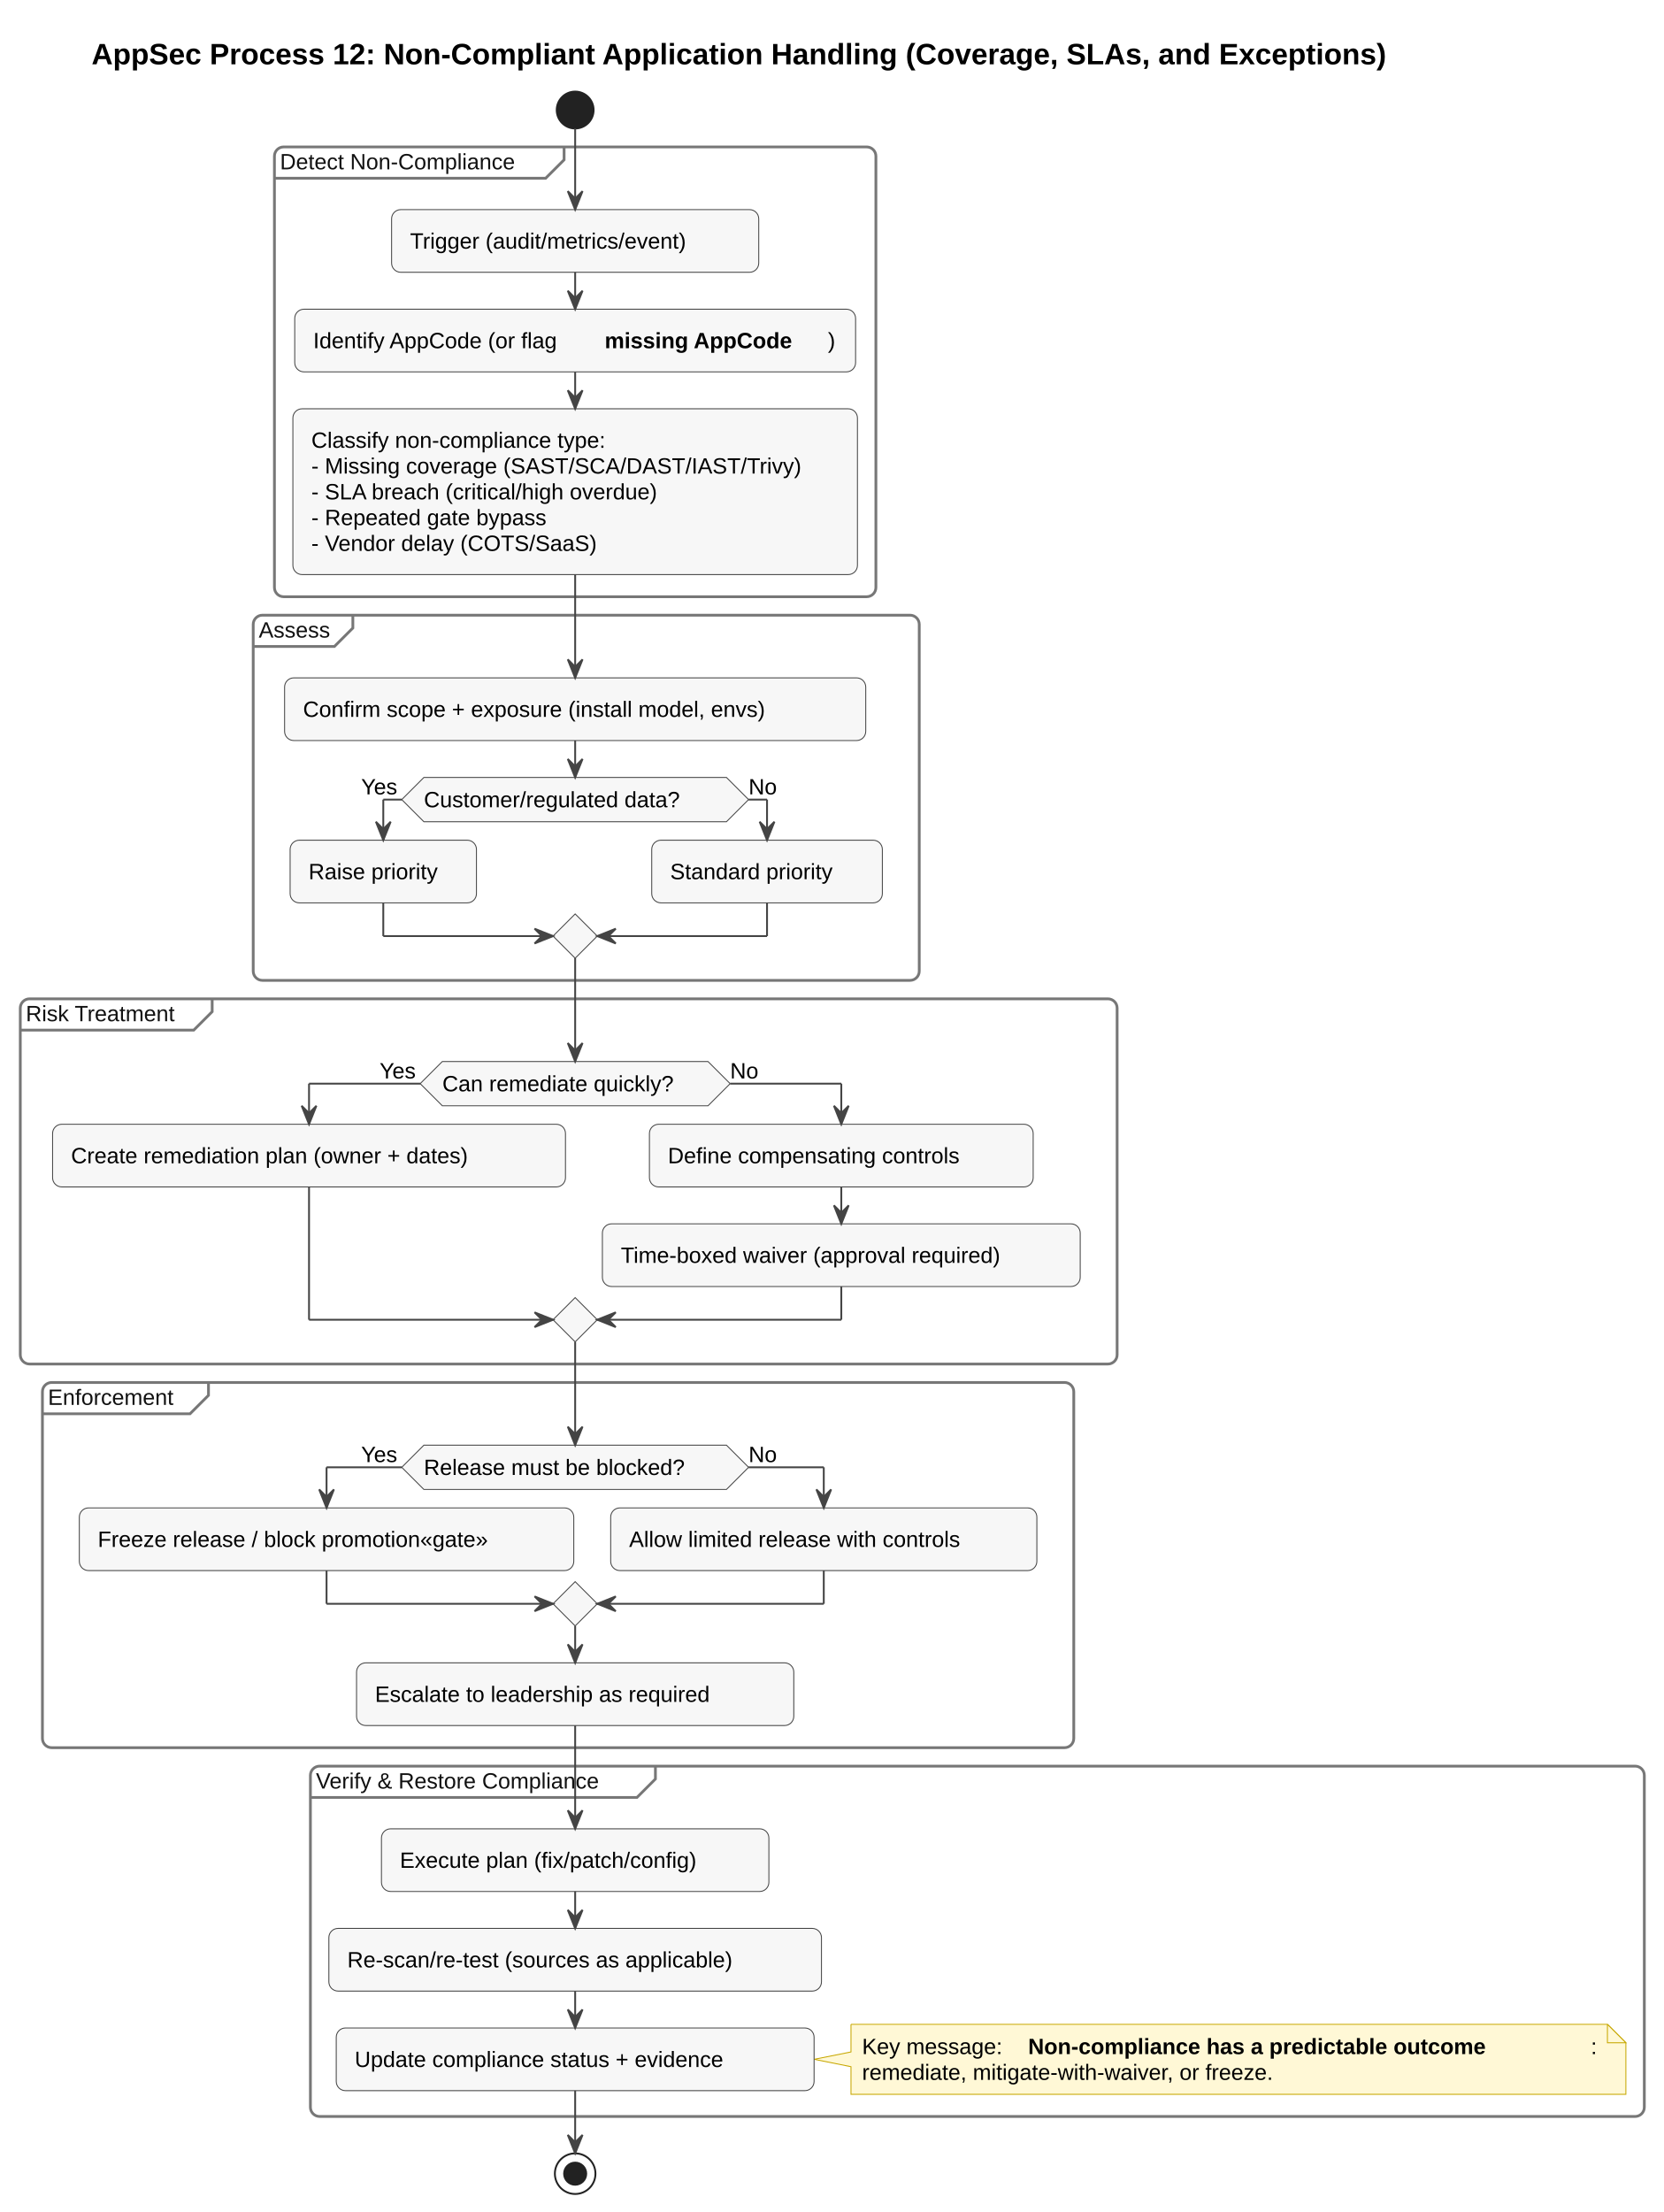
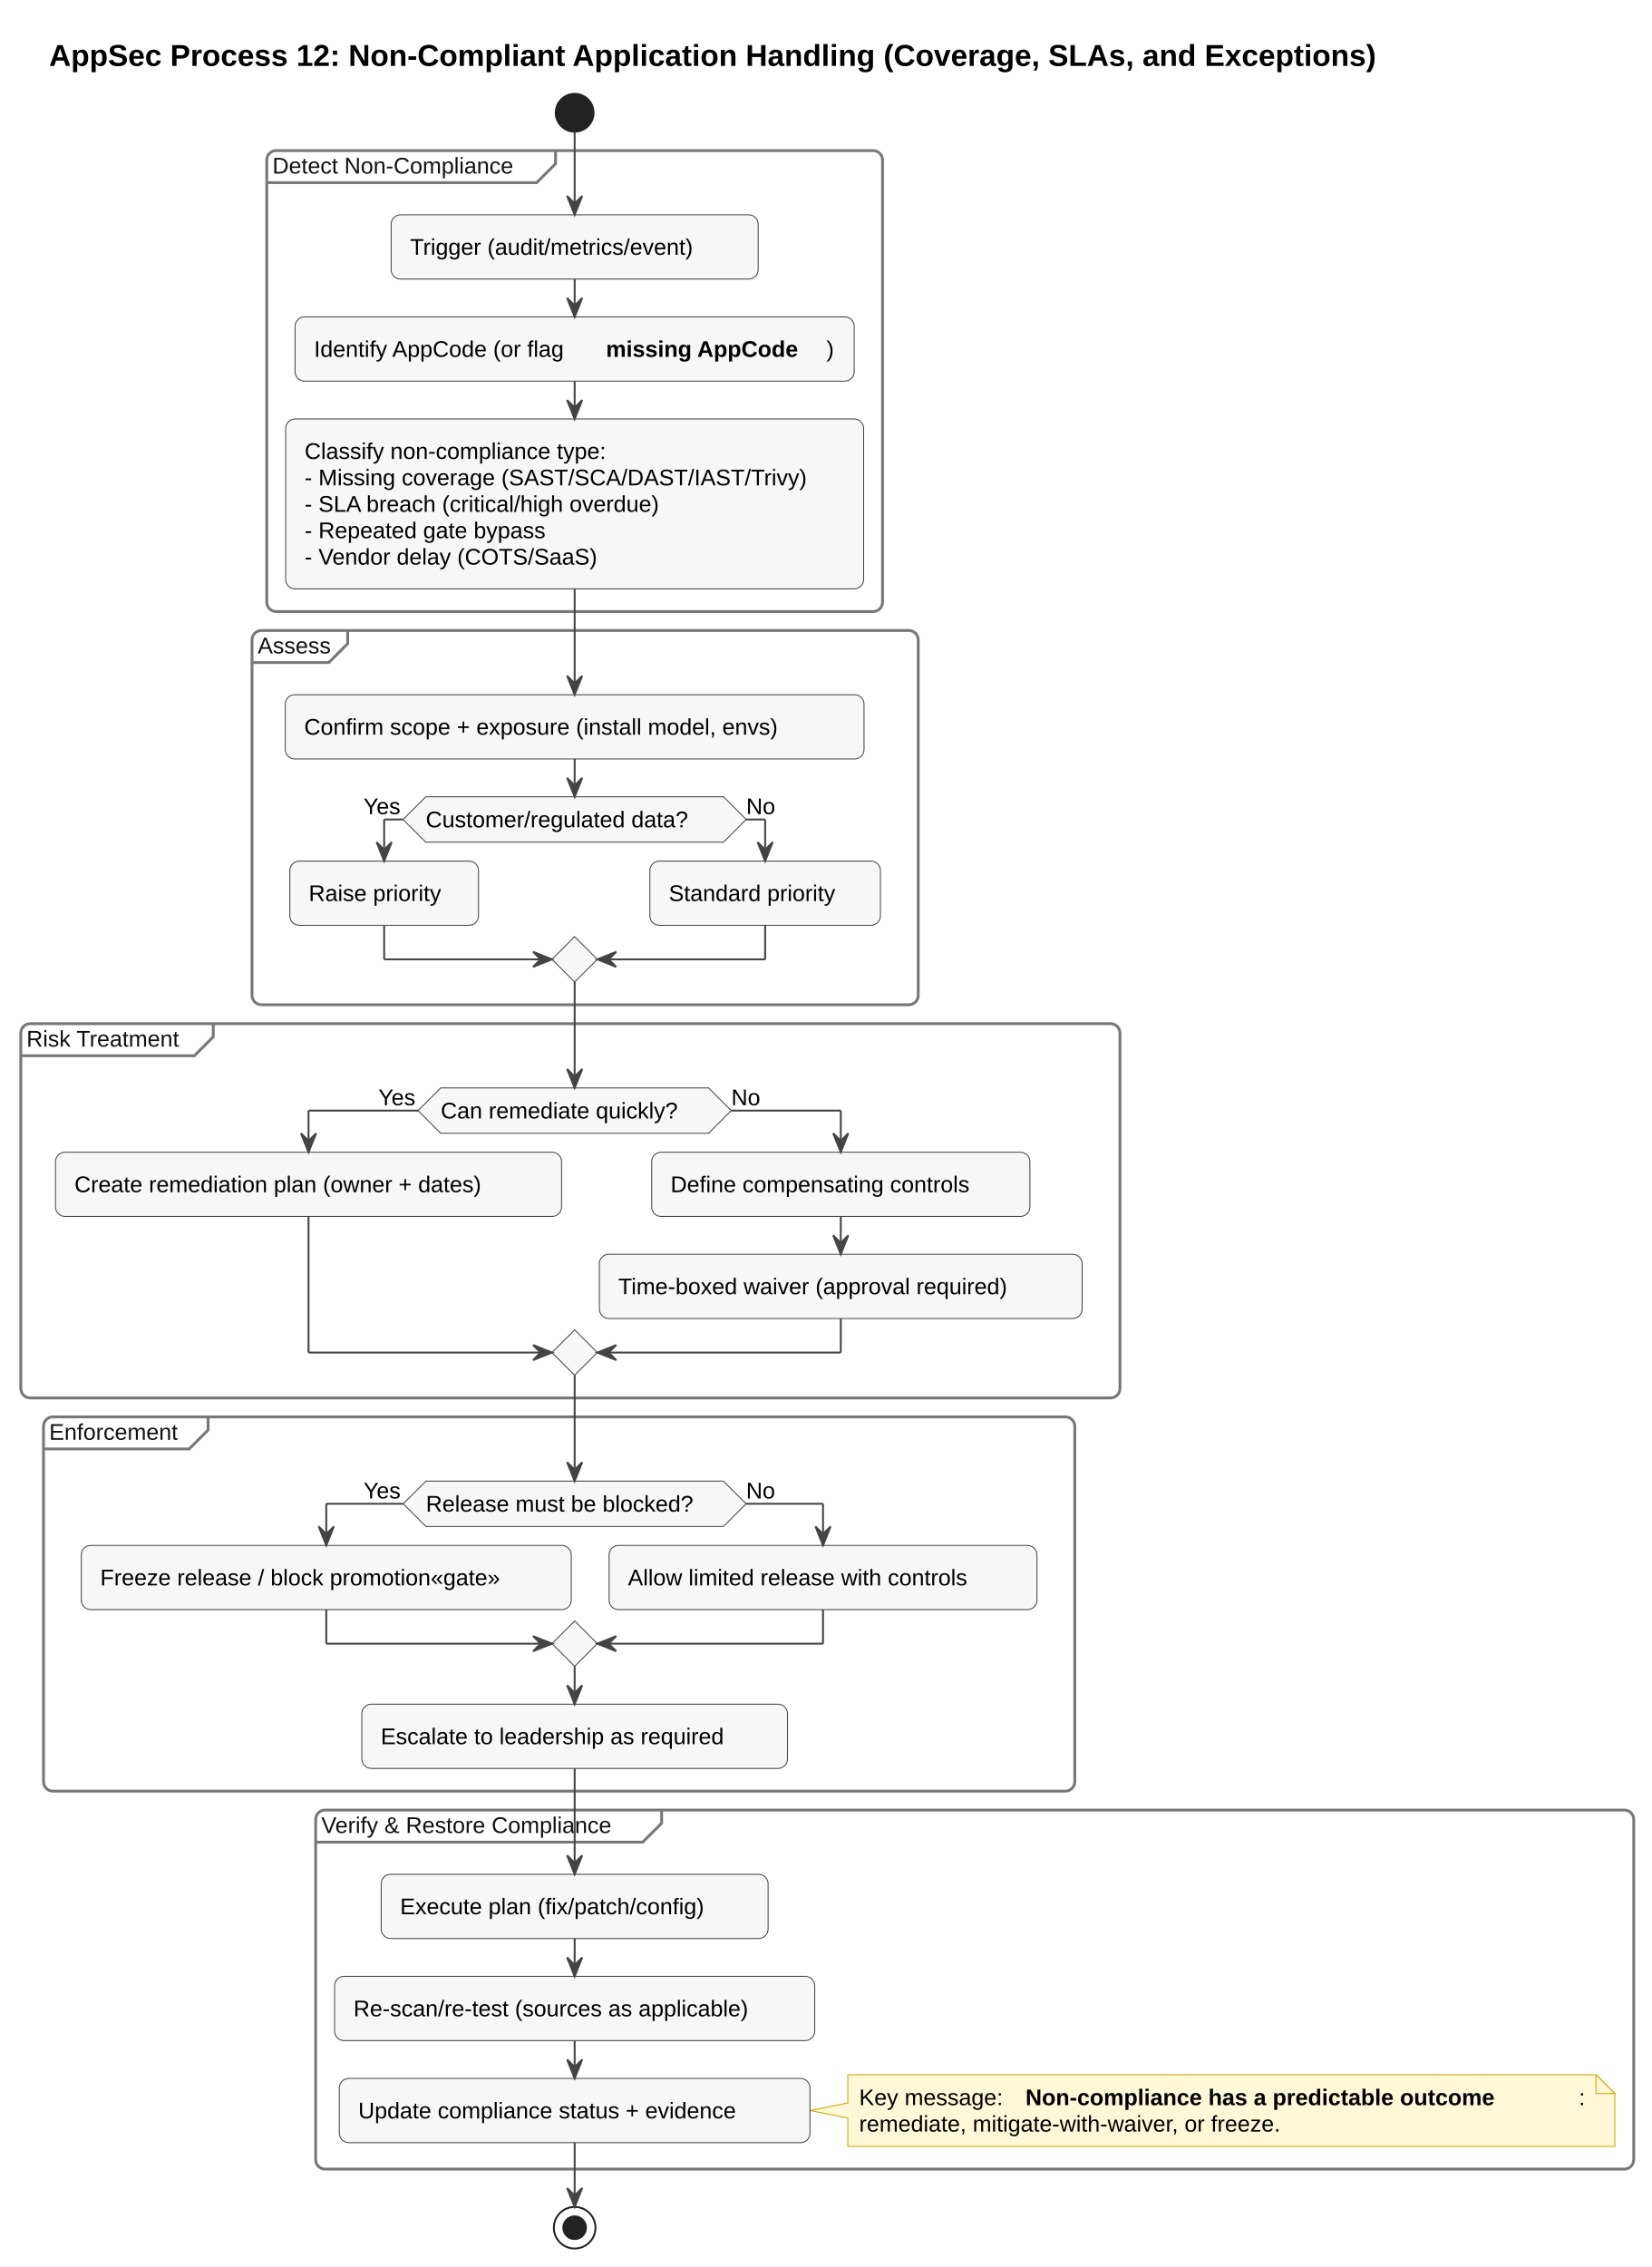
- <svg xmlns="http://www.w3.org/2000/svg" contentStyleType="text/css" height="1873.438px" preserveAspectRatio="none" style="width:1409px;height:1873px;background:#FFFFFF;" version="1.1" viewBox="0 0 1409 1873" width="1409.375px" zoomAndPan="magnify">
+ <svg xmlns="http://www.w3.org/2000/svg" contentStyleType="text/css" data-diagram-type="ACTIVITY" height="1873.438px" preserveAspectRatio="none" style="width:1365px;height:1873px;background:#FFFFFF;" version="1.1" viewBox="0 0 1365 1873" width="1365.625px" zoomAndPan="magnify">
  <defs />
  <g>
-     <text fill="#000000" font-family="Arial" font-size="25" font-weight="bold" lengthAdjust="spacing" textLength="1250" x="77.539" y="54.456">AppSec Process 12: Non-Compliant Application Handling (Coverage, SLAs, and Exceptions)</text>
-     <ellipse cx="487.109" cy="93.164" fill="#222222" rx="15.625" ry="15.625" style="stroke:#222222;stroke-width:1.562;" />
-     <rect fill="none" height="380.859" rx="7.812" ry="7.812" style="stroke:#777777;stroke-width:2.344;" width="509.375" x="232.422" y="124.414" />
-     <path d="M477.734,124.414 L477.734,135.303 L462.109,150.928 L232.422,150.928 " fill="none" style="stroke:#777777;stroke-width:2.344;" />
-     <text fill="#111111" font-family="Arial" font-size="18.75" lengthAdjust="spacing" textLength="229.688" x="237.109" y="143.381">Detect Non-Compliance</text>
-     <rect fill="#F7F7F7" height="53.076" rx="7.812" ry="7.812" style="stroke:#444444;stroke-width:0.781;" width="310.938" x="331.641" y="177.49" />
-     <text fill="#000000" font-family="Arial" font-size="18.75" lengthAdjust="spacing" textLength="279.688" x="347.266" y="210.519">Trigger (audit/metrics/event)</text>
-     <rect fill="#F7F7F7" height="53.076" rx="7.812" ry="7.812" style="stroke:#444444;stroke-width:0.781;" width="475" x="249.609" y="261.816" />
-     <text fill="#000000" font-family="Arial" font-size="18.75" lengthAdjust="spacing" textLength="240.625" x="265.234" y="294.846">Identify AppCode (or flag</text>
-     <text fill="#000000" font-family="Arial" font-size="18.75" font-weight="bold" lengthAdjust="spacing" textLength="189.062" x="512.109" y="294.846">missing AppCode</text>
-     <text fill="#000000" font-family="Arial" font-size="18.75" lengthAdjust="spacing" textLength="7.812" x="701.172" y="294.846">)</text>
-     <rect fill="#F7F7F7" height="140.381" rx="7.812" ry="7.812" style="stroke:#444444;stroke-width:0.781;" width="478.125" x="248.047" y="346.143" />
-     <text fill="#000000" font-family="Arial" font-size="18.75" lengthAdjust="spacing" textLength="287.5" x="263.672" y="379.172">Classify non-compliance type:</text>
-     <text fill="#000000" font-family="Arial" font-size="18.75" lengthAdjust="spacing" textLength="446.875" x="263.672" y="400.998">- Missing coverage (SAST/SCA/DAST/IAST/Trivy)</text>
-     <text fill="#000000" font-family="Arial" font-size="18.75" lengthAdjust="spacing" textLength="342.188" x="263.672" y="422.824">- SLA breach (critical/high overdue)</text>
-     <text fill="#000000" font-family="Arial" font-size="18.75" lengthAdjust="spacing" textLength="234.375" x="263.672" y="444.65">- Repeated gate bypass</text>
-     <text fill="#000000" font-family="Arial" font-size="18.75" lengthAdjust="spacing" textLength="268.75" x="263.672" y="466.476">- Vendor delay (COTS/SaaS)</text>
-     <rect fill="none" height="309.228" rx="7.812" ry="7.812" style="stroke:#777777;stroke-width:2.344;" width="564.062" x="214.453" y="520.898" />
-     <path d="M298.828,520.898 L298.828,531.787 L283.203,547.412 L214.453,547.412 " fill="none" style="stroke:#777777;stroke-width:2.344;" />
-     <text fill="#111111" font-family="Arial" font-size="18.75" lengthAdjust="spacing" textLength="68.75" x="219.141" y="539.865">Assess</text>
-     <rect fill="#F7F7F7" height="53.076" rx="7.812" ry="7.812" style="stroke:#444444;stroke-width:0.781;" width="492.188" x="241.016" y="573.975" />
-     <text fill="#000000" font-family="Arial" font-size="18.75" lengthAdjust="spacing" textLength="460.938" x="256.641" y="607.004">Confirm scope + exposure (install model, envs)</text>
-     <polygon fill="#F7F7F7" points="358.984,658.301,615.234,658.301,633.984,677.051,615.234,695.801,358.984,695.801,340.234,677.051,358.984,658.301" style="stroke:#444444;stroke-width:0.781;" />
-     <text fill="#000000" font-family="Arial" font-size="18.75" lengthAdjust="spacing" textLength="256.25" x="358.984" y="683.542">Customer/regulated data?</text>
-     <text fill="#000000" font-family="Arial" font-size="18.75" lengthAdjust="spacing" textLength="34.375" x="305.859" y="672.629">Yes</text>
-     <text fill="#000000" font-family="Arial" font-size="18.75" lengthAdjust="spacing" textLength="26.562" x="633.984" y="672.629">No</text>
-     <rect fill="#F7F7F7" height="53.076" rx="7.812" ry="7.812" style="stroke:#444444;stroke-width:0.781;" width="157.812" x="245.703" y="711.426" />
-     <text fill="#000000" font-family="Arial" font-size="18.75" lengthAdjust="spacing" textLength="126.562" x="261.328" y="744.455">Raise priority</text>
-     <rect fill="#F7F7F7" height="53.076" rx="7.812" ry="7.812" style="stroke:#444444;stroke-width:0.781;" width="195.312" x="551.953" y="711.426" />
-     <text fill="#000000" font-family="Arial" font-size="18.75" lengthAdjust="spacing" textLength="164.062" x="567.578" y="744.455">Standard priority</text>
-     <polygon fill="#F7F7F7" points="487.109,773.877,505.859,792.627,487.109,811.377,468.359,792.627,487.109,773.877" style="stroke:#444444;stroke-width:0.781;" />
-     <rect fill="none" height="309.228" rx="7.812" ry="7.812" style="stroke:#777777;stroke-width:2.344;" width="928.906" x="17.188" y="845.752" />
-     <path d="M179.688,845.752 L179.688,856.641 L164.062,872.266 L17.188,872.266 " fill="none" style="stroke:#777777;stroke-width:2.344;" />
-     <text fill="#111111" font-family="Arial" font-size="18.75" lengthAdjust="spacing" textLength="146.875" x="21.875" y="864.719">Risk Treatment</text>
-     <polygon fill="#F7F7F7" points="374.609,898.828,599.609,898.828,618.359,917.578,599.609,936.328,374.609,936.328,355.859,917.578,374.609,898.828" style="stroke:#444444;stroke-width:0.781;" />
-     <text fill="#000000" font-family="Arial" font-size="18.75" lengthAdjust="spacing" textLength="225" x="374.609" y="924.069">Can remediate quickly?</text>
-     <text fill="#000000" font-family="Arial" font-size="18.75" lengthAdjust="spacing" textLength="34.375" x="321.484" y="913.156">Yes</text>
-     <text fill="#000000" font-family="Arial" font-size="18.75" lengthAdjust="spacing" textLength="26.562" x="618.359" y="913.156">No</text>
-     <rect fill="#F7F7F7" height="53.076" rx="7.812" ry="7.812" style="stroke:#444444;stroke-width:0.781;" width="434.375" x="44.531" y="951.953" />
-     <text fill="#000000" font-family="Arial" font-size="18.75" lengthAdjust="spacing" textLength="403.125" x="60.156" y="984.982">Create remediation plan (owner + dates)</text>
-     <rect fill="#F7F7F7" height="53.076" rx="7.812" ry="7.812" style="stroke:#444444;stroke-width:0.781;" width="325" x="550" y="951.953" />
-     <text fill="#000000" font-family="Arial" font-size="18.75" lengthAdjust="spacing" textLength="293.75" x="565.625" y="984.982">Define compensating controls</text>
-     <rect fill="#F7F7F7" height="53.076" rx="7.812" ry="7.812" style="stroke:#444444;stroke-width:0.781;" width="404.688" x="510.156" y="1036.279" />
-     <text fill="#000000" font-family="Arial" font-size="18.75" lengthAdjust="spacing" textLength="373.438" x="525.781" y="1069.309">Time-boxed waiver (approval required)</text>
-     <polygon fill="#F7F7F7" points="487.109,1098.73,505.859,1117.48,487.109,1136.23,468.359,1117.48,487.109,1098.73" style="stroke:#444444;stroke-width:0.781;" />
-     <rect fill="none" height="309.228" rx="7.812" ry="7.812" style="stroke:#777777;stroke-width:2.344;" width="873.438" x="35.938" y="1170.605" />
-     <path d="M176.562,1170.605 L176.562,1181.494 L160.938,1197.119 L35.938,1197.119 " fill="none" style="stroke:#777777;stroke-width:2.344;" />
-     <text fill="#111111" font-family="Arial" font-size="18.75" lengthAdjust="spacing" textLength="125" x="40.625" y="1189.572">Enforcement</text>
-     <polygon fill="#F7F7F7" points="358.984,1223.682,615.234,1223.682,633.984,1242.432,615.234,1261.182,358.984,1261.182,340.234,1242.432,358.984,1223.682" style="stroke:#444444;stroke-width:0.781;" />
-     <text fill="#000000" font-family="Arial" font-size="18.75" lengthAdjust="spacing" textLength="256.25" x="358.984" y="1248.923">Release must be blocked?</text>
-     <text fill="#000000" font-family="Arial" font-size="18.75" lengthAdjust="spacing" textLength="34.375" x="305.859" y="1238.01">Yes</text>
-     <text fill="#000000" font-family="Arial" font-size="18.75" lengthAdjust="spacing" textLength="26.562" x="633.984" y="1238.01">No</text>
-     <rect fill="#F7F7F7" height="53.076" rx="7.812" ry="7.812" style="stroke:#444444;stroke-width:0.781;" width="418.75" x="67.188" y="1276.807" />
-     <text fill="#000000" font-family="Arial" font-size="18.75" lengthAdjust="spacing" textLength="387.5" x="82.812" y="1309.836">Freeze release / block promotion«gate»</text>
-     <rect fill="#F7F7F7" height="53.076" rx="7.812" ry="7.812" style="stroke:#444444;stroke-width:0.781;" width="360.938" x="517.188" y="1276.807" />
-     <text fill="#000000" font-family="Arial" font-size="18.75" lengthAdjust="spacing" textLength="329.688" x="532.812" y="1309.836">Allow limited release with controls</text>
-     <polygon fill="#F7F7F7" points="487.109,1339.258,505.859,1358.008,487.109,1376.758,468.359,1358.008,487.109,1339.258" style="stroke:#444444;stroke-width:0.781;" />
-     <rect fill="#F7F7F7" height="53.076" rx="7.812" ry="7.812" style="stroke:#444444;stroke-width:0.781;" width="370.312" x="301.953" y="1408.008" />
-     <text fill="#000000" font-family="Arial" font-size="18.75" lengthAdjust="spacing" textLength="339.062" x="317.578" y="1441.037">Escalate to leadership as required</text>
-     <rect fill="none" height="296.655" rx="7.812" ry="7.812" style="stroke:#777777;stroke-width:2.344;" width="1129.688" x="262.891" y="1495.459" />
-     <path d="M555.078,1495.459 L555.078,1506.348 L539.453,1521.973 L262.891,1521.973 " fill="none" style="stroke:#777777;stroke-width:2.344;" />
-     <text fill="#111111" font-family="Arial" font-size="18.75" lengthAdjust="spacing" textLength="276.562" x="267.578" y="1514.426">Verify &amp; Restore Compliance</text>
-     <rect fill="#F7F7F7" height="53.076" rx="7.812" ry="7.812" style="stroke:#444444;stroke-width:0.781;" width="328.125" x="323.047" y="1548.535" />
-     <text fill="#000000" font-family="Arial" font-size="18.75" lengthAdjust="spacing" textLength="296.875" x="338.672" y="1581.564">Execute plan (fix/patch/config)</text>
-     <rect fill="#F7F7F7" height="53.076" rx="7.812" ry="7.812" style="stroke:#444444;stroke-width:0.781;" width="417.188" x="278.516" y="1632.861" />
-     <text fill="#000000" font-family="Arial" font-size="18.75" lengthAdjust="spacing" textLength="385.938" x="294.141" y="1665.89">Re-scan/re-test (sources as applicable)</text>
-     <path d="M720.703,1714.087 L720.703,1737.476 L689.453,1743.726 L720.703,1749.976 L720.703,1773.364 A0,0 0 0 0 720.703,1773.364 L1376.953,1773.364 A0,0 0 0 0 1376.953,1773.364 L1376.953,1729.712 L1361.328,1714.087 L720.703,1714.087 A0,0 0 0 0 720.703,1714.087 " fill="#FFF8D6" style="stroke:#C7A700;stroke-width:0.781;" />
-     <path d="M1361.328,1714.087 L1361.328,1729.712 L1376.953,1729.712 L1361.328,1714.087 " fill="#FFF8D6" style="stroke:#C7A700;stroke-width:0.781;" />
-     <text fill="#000000" font-family="Arial" font-size="18.75" lengthAdjust="spacing" textLength="134.375" x="730.078" y="1739.304">Key message:</text>
-     <text fill="#000000" font-family="Arial" font-size="18.75" font-weight="bold" lengthAdjust="spacing" textLength="476.562" x="870.703" y="1739.304">Non-compliance has a predictable outcome</text>
-     <text fill="#000000" font-family="Arial" font-size="18.75" lengthAdjust="spacing" textLength="6.25" x="1347.266" y="1739.304">:</text>
-     <text fill="#000000" font-family="Arial" font-size="18.75" lengthAdjust="spacing" textLength="409.375" x="730.078" y="1761.13">remediate, mitigate-with-waiver, or freeze.</text>
-     <rect fill="#F7F7F7" height="53.076" rx="7.812" ry="7.812" style="stroke:#444444;stroke-width:0.781;" width="404.688" x="284.766" y="1717.188" />
-     <text fill="#000000" font-family="Arial" font-size="18.75" lengthAdjust="spacing" textLength="373.438" x="300.391" y="1750.217">Update compliance status + evidence</text>
-     <ellipse cx="487.109" cy="1840.552" fill="none" rx="17.188" ry="17.188" style="stroke:#222222;stroke-width:1.562;" />
-     <ellipse cx="487.109" cy="1840.552" fill="#222222" rx="9.375" ry="9.375" style="stroke:#222222;stroke-width:1.562;" />
-     <line style="stroke:#444444;stroke-width:1.562;" x1="487.109" x2="487.109" y1="230.566" y2="261.816" />
-     <polygon fill="#444444" points="480.859,246.191,487.109,261.816,493.359,246.191,487.109,252.441" style="stroke:#444444;stroke-width:1.562;" />
-     <line style="stroke:#444444;stroke-width:1.562;" x1="487.109" x2="487.109" y1="314.893" y2="346.143" />
-     <polygon fill="#444444" points="480.859,330.518,487.109,346.143,493.359,330.518,487.109,336.768" style="stroke:#444444;stroke-width:1.562;" />
-     <line style="stroke:#444444;stroke-width:1.562;" x1="487.109" x2="487.109" y1="108.789" y2="177.49" />
-     <polygon fill="#444444" points="480.859,161.865,487.109,177.49,493.359,161.865,487.109,168.115" style="stroke:#444444;stroke-width:1.562;" />
-     <line style="stroke:#444444;stroke-width:1.562;" x1="340.234" x2="324.609" y1="677.051" y2="677.051" />
-     <line style="stroke:#444444;stroke-width:1.562;" x1="324.609" x2="324.609" y1="677.051" y2="711.426" />
-     <polygon fill="#444444" points="318.359,695.801,324.609,711.426,330.859,695.801,324.609,702.051" style="stroke:#444444;stroke-width:1.562;" />
-     <line style="stroke:#444444;stroke-width:1.562;" x1="633.984" x2="649.609" y1="677.051" y2="677.051" />
-     <line style="stroke:#444444;stroke-width:1.562;" x1="649.609" x2="649.609" y1="677.051" y2="711.426" />
-     <polygon fill="#444444" points="643.359,695.801,649.609,711.426,655.859,695.801,649.609,702.051" style="stroke:#444444;stroke-width:1.562;" />
-     <line style="stroke:#444444;stroke-width:1.562;" x1="324.609" x2="324.609" y1="764.502" y2="792.627" />
-     <line style="stroke:#444444;stroke-width:1.562;" x1="324.609" x2="468.359" y1="792.627" y2="792.627" />
-     <polygon fill="#444444" points="452.734,786.377,468.359,792.627,452.734,798.877,458.984,792.627" style="stroke:#444444;stroke-width:1.562;" />
-     <line style="stroke:#444444;stroke-width:1.562;" x1="649.609" x2="649.609" y1="764.502" y2="792.627" />
-     <line style="stroke:#444444;stroke-width:1.562;" x1="649.609" x2="505.859" y1="792.627" y2="792.627" />
-     <polygon fill="#444444" points="521.484,786.377,505.859,792.627,521.484,798.877,515.234,792.627" style="stroke:#444444;stroke-width:1.562;" />
-     <line style="stroke:#444444;stroke-width:1.562;" x1="487.109" x2="487.109" y1="627.051" y2="658.301" />
-     <polygon fill="#444444" points="480.859,642.676,487.109,658.301,493.359,642.676,487.109,648.926" style="stroke:#444444;stroke-width:1.562;" />
-     <line style="stroke:#444444;stroke-width:1.562;" x1="487.109" x2="487.109" y1="486.523" y2="573.975" />
-     <polygon fill="#444444" points="480.859,558.35,487.109,573.975,493.359,558.35,487.109,564.6" style="stroke:#444444;stroke-width:1.562;" />
-     <line style="stroke:#444444;stroke-width:1.562;" x1="712.5" x2="712.5" y1="1005.029" y2="1036.279" />
-     <polygon fill="#444444" points="706.25,1020.654,712.5,1036.279,718.75,1020.654,712.5,1026.904" style="stroke:#444444;stroke-width:1.562;" />
-     <line style="stroke:#444444;stroke-width:1.562;" x1="355.859" x2="261.719" y1="917.578" y2="917.578" />
-     <line style="stroke:#444444;stroke-width:1.562;" x1="261.719" x2="261.719" y1="917.578" y2="951.953" />
-     <polygon fill="#444444" points="255.469,936.328,261.719,951.953,267.969,936.328,261.719,942.578" style="stroke:#444444;stroke-width:1.562;" />
-     <line style="stroke:#444444;stroke-width:1.562;" x1="618.359" x2="712.5" y1="917.578" y2="917.578" />
-     <line style="stroke:#444444;stroke-width:1.562;" x1="712.5" x2="712.5" y1="917.578" y2="951.953" />
-     <polygon fill="#444444" points="706.25,936.328,712.5,951.953,718.75,936.328,712.5,942.578" style="stroke:#444444;stroke-width:1.562;" />
-     <line style="stroke:#444444;stroke-width:1.562;" x1="261.719" x2="261.719" y1="1005.029" y2="1117.48" />
-     <line style="stroke:#444444;stroke-width:1.562;" x1="261.719" x2="468.359" y1="1117.48" y2="1117.48" />
-     <polygon fill="#444444" points="452.734,1111.23,468.359,1117.48,452.734,1123.73,458.984,1117.48" style="stroke:#444444;stroke-width:1.562;" />
-     <line style="stroke:#444444;stroke-width:1.562;" x1="712.5" x2="712.5" y1="1089.355" y2="1117.48" />
-     <line style="stroke:#444444;stroke-width:1.562;" x1="712.5" x2="505.859" y1="1117.48" y2="1117.48" />
-     <polygon fill="#444444" points="521.484,1111.23,505.859,1117.48,521.484,1123.73,515.234,1117.48" style="stroke:#444444;stroke-width:1.562;" />
-     <line style="stroke:#444444;stroke-width:1.562;" x1="487.109" x2="487.109" y1="811.377" y2="898.828" />
-     <polygon fill="#444444" points="480.859,883.203,487.109,898.828,493.359,883.203,487.109,889.453" style="stroke:#444444;stroke-width:1.562;" />
-     <line style="stroke:#444444;stroke-width:1.562;" x1="340.234" x2="276.562" y1="1242.432" y2="1242.432" />
-     <line style="stroke:#444444;stroke-width:1.562;" x1="276.562" x2="276.562" y1="1242.432" y2="1276.807" />
-     <polygon fill="#444444" points="270.312,1261.182,276.562,1276.807,282.812,1261.182,276.562,1267.432" style="stroke:#444444;stroke-width:1.562;" />
-     <line style="stroke:#444444;stroke-width:1.562;" x1="633.984" x2="697.656" y1="1242.432" y2="1242.432" />
-     <line style="stroke:#444444;stroke-width:1.562;" x1="697.656" x2="697.656" y1="1242.432" y2="1276.807" />
-     <polygon fill="#444444" points="691.406,1261.182,697.656,1276.807,703.906,1261.182,697.656,1267.432" style="stroke:#444444;stroke-width:1.562;" />
-     <line style="stroke:#444444;stroke-width:1.562;" x1="276.562" x2="276.562" y1="1329.883" y2="1358.008" />
-     <line style="stroke:#444444;stroke-width:1.562;" x1="276.562" x2="468.359" y1="1358.008" y2="1358.008" />
-     <polygon fill="#444444" points="452.734,1351.758,468.359,1358.008,452.734,1364.258,458.984,1358.008" style="stroke:#444444;stroke-width:1.562;" />
-     <line style="stroke:#444444;stroke-width:1.562;" x1="697.656" x2="697.656" y1="1329.883" y2="1358.008" />
-     <line style="stroke:#444444;stroke-width:1.562;" x1="697.656" x2="505.859" y1="1358.008" y2="1358.008" />
-     <polygon fill="#444444" points="521.484,1351.758,505.859,1358.008,521.484,1364.258,515.234,1358.008" style="stroke:#444444;stroke-width:1.562;" />
-     <line style="stroke:#444444;stroke-width:1.562;" x1="487.109" x2="487.109" y1="1376.758" y2="1408.008" />
-     <polygon fill="#444444" points="480.859,1392.383,487.109,1408.008,493.359,1392.383,487.109,1398.633" style="stroke:#444444;stroke-width:1.562;" />
-     <line style="stroke:#444444;stroke-width:1.562;" x1="487.109" x2="487.109" y1="1136.23" y2="1223.682" />
-     <polygon fill="#444444" points="480.859,1208.057,487.109,1223.682,493.359,1208.057,487.109,1214.307" style="stroke:#444444;stroke-width:1.562;" />
-     <line style="stroke:#444444;stroke-width:1.562;" x1="487.109" x2="487.109" y1="1601.611" y2="1632.861" />
-     <polygon fill="#444444" points="480.859,1617.236,487.109,1632.861,493.359,1617.236,487.109,1623.486" style="stroke:#444444;stroke-width:1.562;" />
-     <line style="stroke:#444444;stroke-width:1.562;" x1="487.109" x2="487.109" y1="1685.938" y2="1717.188" />
-     <polygon fill="#444444" points="480.859,1701.562,487.109,1717.188,493.359,1701.562,487.109,1707.812" style="stroke:#444444;stroke-width:1.562;" />
-     <line style="stroke:#444444;stroke-width:1.562;" x1="487.109" x2="487.109" y1="1461.084" y2="1548.535" />
-     <polygon fill="#444444" points="480.859,1532.91,487.109,1548.535,493.359,1532.91,487.109,1539.16" style="stroke:#444444;stroke-width:1.562;" />
-     <line style="stroke:#444444;stroke-width:1.562;" x1="487.109" x2="487.109" y1="1770.264" y2="1823.364" />
-     <polygon fill="#444444" points="480.859,1807.739,487.109,1823.364,493.359,1807.739,487.109,1813.989" style="stroke:#444444;stroke-width:1.562;" />
+     <g class="title" data-source-line="2">
+       <text fill="#000000" font-family="Arial" font-size="25" font-weight="bold" lengthAdjust="spacing" textLength="1281.323" x="40.57" y="54.456">AppSec Process 12: Non-Compliant Application Handling (Coverage, SLAs, and Exceptions)</text>
+     </g>
+     <ellipse cx="474.833" cy="93.164" fill="#222222" rx="15.625" ry="15.625" style="stroke:#222222;stroke-width:1.562;" />
+     <rect fill="none" height="380.859" rx="7.812" ry="7.812" style="stroke:#777777;stroke-width:2.344;" width="508.81" x="220.428" y="124.414" />
+     <path d="M459.048,124.414 L459.048,135.303 L443.423,150.928 L220.428,150.928" fill="none" style="stroke:#777777;stroke-width:2.344;" />
+     <text fill="#111111" font-family="Arial" font-size="18.75" lengthAdjust="spacing" textLength="222.995" x="225.115" y="143.381">Detect Non-Compliance</text>
+     <rect fill="#F7F7F7" height="53.076" rx="7.812" ry="7.812" style="stroke:#444444;stroke-width:0.781;" width="303.281" x="323.193" y="177.49" />
+     <text fill="#000000" font-family="Arial" font-size="18.75" lengthAdjust="spacing" textLength="272.031" x="338.818" y="210.519">Trigger (audit/metrics/event)</text>
+     <rect fill="#F7F7F7" height="53.076" rx="7.812" ry="7.812" style="stroke:#444444;stroke-width:0.781;" width="461.987" x="243.839" y="261.816" />
+     <text fill="#000000" font-family="Arial" font-size="18.75" lengthAdjust="spacing" textLength="235.318" x="259.464" y="294.846">Identify AppCode (or flag</text>
+     <text fill="#000000" font-family="Arial" font-size="18.75" font-weight="bold" lengthAdjust="spacing" textLength="182.144" x="500.742" y="294.846">missing AppCode</text>
+     <text fill="#000000" font-family="Arial" font-size="18.75" lengthAdjust="spacing" textLength="7.315" x="682.886" y="294.846">)</text>
+     <rect fill="#F7F7F7" height="140.381" rx="7.812" ry="7.812" style="stroke:#444444;stroke-width:0.781;" width="477.56" x="236.053" y="346.143" />
+     <text fill="#000000" font-family="Arial" font-size="18.75" lengthAdjust="spacing" textLength="281.946" x="251.678" y="379.172">Classify non-compliance type:</text>
+     <text fill="#000000" font-family="Arial" font-size="18.75" lengthAdjust="spacing" textLength="446.31" x="251.678" y="400.998">- Missing coverage (SAST/SCA/DAST/IAST/Trivy)</text>
+     <text fill="#000000" font-family="Arial" font-size="18.75" lengthAdjust="spacing" textLength="332.364" x="251.678" y="422.824">- SLA breach (critical/high overdue)</text>
+     <text fill="#000000" font-family="Arial" font-size="18.75" lengthAdjust="spacing" textLength="223.132" x="251.678" y="444.65">- Repeated gate bypass</text>
+     <text fill="#000000" font-family="Arial" font-size="18.75" lengthAdjust="spacing" textLength="262.143" x="251.678" y="466.476">- Vendor delay (COTS/SaaS)</text>
+     <rect fill="none" height="309.228" rx="7.812" ry="7.812" style="stroke:#777777;stroke-width:2.344;" width="550.505" x="208.23" y="520.898" />
+     <path d="M287.292,520.898 L287.292,531.787 L271.667,547.412 L208.23,547.412" fill="none" style="stroke:#777777;stroke-width:2.344;" />
+     <text fill="#111111" font-family="Arial" font-size="18.75" lengthAdjust="spacing" textLength="63.437" x="212.917" y="539.865">Assess</text>
+     <rect fill="#F7F7F7" height="53.076" rx="7.812" ry="7.812" style="stroke:#444444;stroke-width:0.781;" width="478.22" x="235.723" y="573.975" />
+     <text fill="#000000" font-family="Arial" font-size="18.75" lengthAdjust="spacing" textLength="446.97" x="251.348" y="607.004">Confirm scope + exposure (install model, envs)</text>
+     <polygon fill="#F7F7F7" points="351.804,658.301,597.861,658.301,616.611,677.051,597.861,695.801,351.804,695.801,333.054,677.051,351.804,658.301" style="stroke:#444444;stroke-width:0.781;" />
+     <text fill="#000000" font-family="Arial" font-size="18.75" lengthAdjust="spacing" textLength="246.057" x="351.804" y="683.542">Customer/regulated data?</text>
+     <text fill="#000000" font-family="Arial" font-size="18.75" lengthAdjust="spacing" textLength="32.758" x="300.297" y="672.629">Yes</text>
+     <text fill="#000000" font-family="Arial" font-size="18.75" lengthAdjust="spacing" textLength="25.497" x="616.611" y="672.629">No</text>
+     <rect fill="#F7F7F7" height="53.076" rx="7.812" ry="7.812" style="stroke:#444444;stroke-width:0.781;" width="155.899" x="239.48" y="711.426" />
+     <text fill="#000000" font-family="Arial" font-size="18.75" lengthAdjust="spacing" textLength="124.649" x="255.105" y="744.455">Raise priority</text>
+     <rect fill="#F7F7F7" height="53.076" rx="7.812" ry="7.812" style="stroke:#444444;stroke-width:0.781;" width="190.497" x="536.988" y="711.426" />
+     <text fill="#000000" font-family="Arial" font-size="18.75" lengthAdjust="spacing" textLength="159.247" x="552.613" y="744.455">Standard priority</text>
+     <polygon fill="#F7F7F7" points="474.833,773.877,493.583,792.627,474.833,811.377,456.083,792.627,474.833,773.877" style="stroke:#444444;stroke-width:0.781;" />
+     <rect fill="none" height="309.228" rx="7.812" ry="7.812" style="stroke:#777777;stroke-width:2.344;" width="908.248" x="17.188" y="845.752" />
+     <path d="M176.212,845.752 L176.212,856.641 L160.587,872.266 L17.188,872.266" fill="none" style="stroke:#777777;stroke-width:2.344;" />
+     <text fill="#111111" font-family="Arial" font-size="18.75" lengthAdjust="spacing" textLength="143.399" x="21.875" y="864.719">Risk Treatment</text>
+     <polygon fill="#F7F7F7" points="364.164,898.828,585.502,898.828,604.252,917.578,585.502,936.328,364.164,936.328,345.414,917.578,364.164,898.828" style="stroke:#444444;stroke-width:0.781;" />
+     <text fill="#000000" font-family="Arial" font-size="18.75" lengthAdjust="spacing" textLength="221.338" x="364.164" y="924.069">Can remediate quickly?</text>
+     <text fill="#000000" font-family="Arial" font-size="18.75" lengthAdjust="spacing" textLength="32.758" x="312.656" y="913.156">Yes</text>
+     <text fill="#000000" font-family="Arial" font-size="18.75" lengthAdjust="spacing" textLength="25.497" x="604.252" y="913.156">No</text>
+     <rect fill="#F7F7F7" height="53.076" rx="7.812" ry="7.812" style="stroke:#444444;stroke-width:0.781;" width="418.134" x="45.876" y="951.953" />
+     <text fill="#000000" font-family="Arial" font-size="18.75" lengthAdjust="spacing" textLength="386.884" x="61.501" y="984.982">Create remediation plan (owner + dates)</text>
+     <rect fill="#F7F7F7" height="53.076" rx="7.812" ry="7.812" style="stroke:#444444;stroke-width:0.781;" width="312.518" x="538.464" y="951.953" />
+     <text fill="#000000" font-family="Arial" font-size="18.75" lengthAdjust="spacing" textLength="281.268" x="554.089" y="984.982">Define compensating controls</text>
+     <rect fill="#F7F7F7" height="53.076" rx="7.812" ry="7.812" style="stroke:#444444;stroke-width:0.781;" width="398.926" x="495.26" y="1036.279" />
+     <text fill="#000000" font-family="Arial" font-size="18.75" lengthAdjust="spacing" textLength="367.676" x="510.885" y="1069.309">Time-boxed waiver (approval required)</text>
+     <polygon fill="#F7F7F7" points="474.833,1098.73,493.583,1117.48,474.833,1136.23,456.083,1117.48,474.833,1098.73" style="stroke:#444444;stroke-width:0.781;" />
+     <rect fill="none" height="309.228" rx="7.812" ry="7.812" style="stroke:#777777;stroke-width:2.344;" width="852.152" x="35.938" y="1170.605" />
+     <path d="M171.954,1170.605 L171.954,1181.494 L156.329,1197.119 L35.938,1197.119" fill="none" style="stroke:#777777;stroke-width:2.344;" />
+     <text fill="#111111" font-family="Arial" font-size="18.75" lengthAdjust="spacing" textLength="120.392" x="40.625" y="1189.572">Enforcement</text>
+     <polygon fill="#F7F7F7" points="351.919,1223.682,597.747,1223.682,616.497,1242.432,597.747,1261.182,351.919,1261.182,333.169,1242.432,351.919,1223.682" style="stroke:#444444;stroke-width:0.781;" />
+     <text fill="#000000" font-family="Arial" font-size="18.75" lengthAdjust="spacing" textLength="245.828" x="351.919" y="1248.923">Release must be blocked?</text>
+     <text fill="#000000" font-family="Arial" font-size="18.75" lengthAdjust="spacing" textLength="32.758" x="300.411" y="1238.01">Yes</text>
+     <text fill="#000000" font-family="Arial" font-size="18.75" lengthAdjust="spacing" textLength="25.497" x="616.497" y="1238.01">No</text>
+     <rect fill="#F7F7F7" height="53.076" rx="7.812" ry="7.812" style="stroke:#444444;stroke-width:0.781;" width="404.84" x="67.188" y="1276.807" />
+     <text fill="#000000" font-family="Arial" font-size="18.75" lengthAdjust="spacing" textLength="373.59" x="82.812" y="1309.836">Freeze release / block promotion«gate»</text>
+     <rect fill="#F7F7F7" height="53.076" rx="7.812" ry="7.812" style="stroke:#444444;stroke-width:0.781;" width="353.561" x="503.278" y="1276.807" />
+     <text fill="#000000" font-family="Arial" font-size="18.75" lengthAdjust="spacing" textLength="322.311" x="518.903" y="1309.836">Allow limited release with controls</text>
+     <polygon fill="#F7F7F7" points="474.833,1339.258,493.583,1358.008,474.833,1376.758,456.083,1358.008,474.833,1339.258" style="stroke:#444444;stroke-width:0.781;" />
+     <rect fill="#F7F7F7" height="53.076" rx="7.812" ry="7.812" style="stroke:#444444;stroke-width:0.781;" width="351.703" x="298.981" y="1408.008" />
+     <text fill="#000000" font-family="Arial" font-size="18.75" lengthAdjust="spacing" textLength="320.453" x="314.606" y="1441.037">Escalate to leadership as required</text>
+     <rect fill="none" height="296.655" rx="7.812" ry="7.812" style="stroke:#777777;stroke-width:2.344;" width="1089.125" x="260.839" y="1495.459" />
+     <path d="M546.709,1495.459 L546.709,1506.348 L531.084,1521.973 L260.839,1521.973" fill="none" style="stroke:#777777;stroke-width:2.344;" />
+     <text fill="#111111" font-family="Arial" font-size="18.75" lengthAdjust="spacing" textLength="270.245" x="265.527" y="1514.426">Verify &amp; Restore Compliance</text>
+     <rect fill="#F7F7F7" height="53.076" rx="7.812" ry="7.812" style="stroke:#444444;stroke-width:0.781;" width="319.696" x="314.985" y="1548.535" />
+     <text fill="#000000" font-family="Arial" font-size="18.75" lengthAdjust="spacing" textLength="288.446" x="330.61" y="1581.564">Execute plan (fix/patch/config)</text>
+     <rect fill="#F7F7F7" height="53.076" rx="7.812" ry="7.812" style="stroke:#444444;stroke-width:0.781;" width="396.738" x="276.464" y="1632.861" />
+     <text fill="#000000" font-family="Arial" font-size="18.75" lengthAdjust="spacing" textLength="365.488" x="292.089" y="1665.89">Re-scan/re-test (sources as applicable)</text>
+     <path d="M700.538,1714.087 L700.538,1737.476 L669.288,1743.726 L700.538,1749.976 L700.538,1773.364 A0,0 0 0 0 700.538,1773.364 L1334.339,1773.364 A0,0 0 0 0 1334.339,1773.364 L1334.339,1729.712 L1318.714,1714.087 L700.538,1714.087 A0,0 0 0 0 700.538,1714.087" fill="#FFF8D6" style="stroke:#C7A700;stroke-width:0.781;" />
+     <path d="M1318.714,1714.087 L1318.714,1729.712 L1334.339,1729.712 L1318.714,1714.087" fill="#FFF8D6" style="stroke:#C7A700;stroke-width:0.781;" />
+     <text fill="#000000" font-family="Arial" font-size="18.75" lengthAdjust="spacing" textLength="131.47" x="709.913" y="1739.304">Key message:</text>
+     <text fill="#000000" font-family="Arial" font-size="18.75" font-weight="bold" lengthAdjust="spacing" textLength="457.242" x="847.343" y="1739.304">Non-compliance has a predictable outcome</text>
+     <text fill="#000000" font-family="Arial" font-size="18.75" lengthAdjust="spacing" textLength="6.317" x="1304.584" y="1739.304">:</text>
+     <text fill="#000000" font-family="Arial" font-size="18.75" lengthAdjust="spacing" textLength="404.233" x="709.913" y="1761.13">remediate, mitigate-with-waiver, or freeze.</text>
+     <rect fill="#F7F7F7" height="53.076" rx="7.812" ry="7.812" style="stroke:#444444;stroke-width:0.781;" width="388.91" x="280.378" y="1717.188" />
+     <text fill="#000000" font-family="Arial" font-size="18.75" lengthAdjust="spacing" textLength="357.66" x="296.003" y="1750.217">Update compliance status + evidence</text>
+     <ellipse cx="474.833" cy="1840.552" fill="none" rx="17.188" ry="17.188" style="stroke:#222222;stroke-width:1.562;" />
+     <ellipse cx="474.833" cy="1840.552" fill="#222222" rx="9.375" ry="9.375" style="stroke:#222222;stroke-width:1.562;" />
+     <line style="stroke:#444444;stroke-width:1.562;" x1="474.833" x2="474.833" y1="230.566" y2="261.816" />
+     <polygon fill="#444444" points="468.583,246.191,474.833,261.816,481.083,246.191,474.833,252.441" style="stroke:#444444;stroke-width:1.562;" />
+     <line style="stroke:#444444;stroke-width:1.562;" x1="474.833" x2="474.833" y1="314.893" y2="346.143" />
+     <polygon fill="#444444" points="468.583,330.518,474.833,346.143,481.083,330.518,474.833,336.768" style="stroke:#444444;stroke-width:1.562;" />
+     <line style="stroke:#444444;stroke-width:1.562;" x1="474.833" x2="474.833" y1="108.789" y2="177.49" />
+     <polygon fill="#444444" points="468.583,161.865,474.833,177.49,481.083,161.865,474.833,168.115" style="stroke:#444444;stroke-width:1.562;" />
+     <line style="stroke:#444444;stroke-width:1.562;" x1="333.054" x2="317.429" y1="677.051" y2="677.051" />
+     <line style="stroke:#444444;stroke-width:1.562;" x1="317.429" x2="317.429" y1="677.051" y2="711.426" />
+     <polygon fill="#444444" points="311.179,695.801,317.429,711.426,323.679,695.801,317.429,702.051" style="stroke:#444444;stroke-width:1.562;" />
+     <line style="stroke:#444444;stroke-width:1.562;" x1="616.611" x2="632.236" y1="677.051" y2="677.051" />
+     <line style="stroke:#444444;stroke-width:1.562;" x1="632.236" x2="632.236" y1="677.051" y2="711.426" />
+     <polygon fill="#444444" points="625.986,695.801,632.236,711.426,638.486,695.801,632.236,702.051" style="stroke:#444444;stroke-width:1.562;" />
+     <line style="stroke:#444444;stroke-width:1.562;" x1="317.429" x2="317.429" y1="764.502" y2="792.627" />
+     <line style="stroke:#444444;stroke-width:1.562;" x1="317.429" x2="456.083" y1="792.627" y2="792.627" />
+     <polygon fill="#444444" points="440.458,786.377,456.083,792.627,440.458,798.877,446.708,792.627" style="stroke:#444444;stroke-width:1.562;" />
+     <line style="stroke:#444444;stroke-width:1.562;" x1="632.236" x2="632.236" y1="764.502" y2="792.627" />
+     <line style="stroke:#444444;stroke-width:1.562;" x1="632.236" x2="493.583" y1="792.627" y2="792.627" />
+     <polygon fill="#444444" points="509.208,786.377,493.583,792.627,509.208,798.877,502.958,792.627" style="stroke:#444444;stroke-width:1.562;" />
+     <line style="stroke:#444444;stroke-width:1.562;" x1="474.833" x2="474.833" y1="627.051" y2="658.301" />
+     <polygon fill="#444444" points="468.583,642.676,474.833,658.301,481.083,642.676,474.833,648.926" style="stroke:#444444;stroke-width:1.562;" />
+     <line style="stroke:#444444;stroke-width:1.562;" x1="474.833" x2="474.833" y1="486.523" y2="573.975" />
+     <polygon fill="#444444" points="468.583,558.35,474.833,573.975,481.083,558.35,474.833,564.6" style="stroke:#444444;stroke-width:1.562;" />
+     <line style="stroke:#444444;stroke-width:1.562;" x1="694.723" x2="694.723" y1="1005.029" y2="1036.279" />
+     <polygon fill="#444444" points="688.473,1020.654,694.723,1036.279,700.973,1020.654,694.723,1026.904" style="stroke:#444444;stroke-width:1.562;" />
+     <line style="stroke:#444444;stroke-width:1.562;" x1="345.414" x2="254.943" y1="917.578" y2="917.578" />
+     <line style="stroke:#444444;stroke-width:1.562;" x1="254.943" x2="254.943" y1="917.578" y2="951.953" />
+     <polygon fill="#444444" points="248.693,936.328,254.943,951.953,261.193,936.328,254.943,942.578" style="stroke:#444444;stroke-width:1.562;" />
+     <line style="stroke:#444444;stroke-width:1.562;" x1="604.252" x2="694.723" y1="917.578" y2="917.578" />
+     <line style="stroke:#444444;stroke-width:1.562;" x1="694.723" x2="694.723" y1="917.578" y2="951.953" />
+     <polygon fill="#444444" points="688.473,936.328,694.723,951.953,700.973,936.328,694.723,942.578" style="stroke:#444444;stroke-width:1.562;" />
+     <line style="stroke:#444444;stroke-width:1.562;" x1="254.943" x2="254.943" y1="1005.029" y2="1117.48" />
+     <line style="stroke:#444444;stroke-width:1.562;" x1="254.943" x2="456.083" y1="1117.48" y2="1117.48" />
+     <polygon fill="#444444" points="440.458,1111.23,456.083,1117.48,440.458,1123.73,446.708,1117.48" style="stroke:#444444;stroke-width:1.562;" />
+     <line style="stroke:#444444;stroke-width:1.562;" x1="694.723" x2="694.723" y1="1089.355" y2="1117.48" />
+     <line style="stroke:#444444;stroke-width:1.562;" x1="694.723" x2="493.583" y1="1117.48" y2="1117.48" />
+     <polygon fill="#444444" points="509.208,1111.23,493.583,1117.48,509.208,1123.73,502.958,1117.48" style="stroke:#444444;stroke-width:1.562;" />
+     <line style="stroke:#444444;stroke-width:1.562;" x1="474.833" x2="474.833" y1="811.377" y2="898.828" />
+     <polygon fill="#444444" points="468.583,883.203,474.833,898.828,481.083,883.203,474.833,889.453" style="stroke:#444444;stroke-width:1.562;" />
+     <line style="stroke:#444444;stroke-width:1.562;" x1="333.169" x2="269.608" y1="1242.432" y2="1242.432" />
+     <line style="stroke:#444444;stroke-width:1.562;" x1="269.608" x2="269.608" y1="1242.432" y2="1276.807" />
+     <polygon fill="#444444" points="263.358,1261.182,269.608,1276.807,275.858,1261.182,269.608,1267.432" style="stroke:#444444;stroke-width:1.562;" />
+     <line style="stroke:#444444;stroke-width:1.562;" x1="616.497" x2="680.058" y1="1242.432" y2="1242.432" />
+     <line style="stroke:#444444;stroke-width:1.562;" x1="680.058" x2="680.058" y1="1242.432" y2="1276.807" />
+     <polygon fill="#444444" points="673.808,1261.182,680.058,1276.807,686.308,1261.182,680.058,1267.432" style="stroke:#444444;stroke-width:1.562;" />
+     <line style="stroke:#444444;stroke-width:1.562;" x1="269.608" x2="269.608" y1="1329.883" y2="1358.008" />
+     <line style="stroke:#444444;stroke-width:1.562;" x1="269.608" x2="456.083" y1="1358.008" y2="1358.008" />
+     <polygon fill="#444444" points="440.458,1351.758,456.083,1358.008,440.458,1364.258,446.708,1358.008" style="stroke:#444444;stroke-width:1.562;" />
+     <line style="stroke:#444444;stroke-width:1.562;" x1="680.058" x2="680.058" y1="1329.883" y2="1358.008" />
+     <line style="stroke:#444444;stroke-width:1.562;" x1="680.058" x2="493.583" y1="1358.008" y2="1358.008" />
+     <polygon fill="#444444" points="509.208,1351.758,493.583,1358.008,509.208,1364.258,502.958,1358.008" style="stroke:#444444;stroke-width:1.562;" />
+     <line style="stroke:#444444;stroke-width:1.562;" x1="474.833" x2="474.833" y1="1376.758" y2="1408.008" />
+     <polygon fill="#444444" points="468.583,1392.383,474.833,1408.008,481.083,1392.383,474.833,1398.633" style="stroke:#444444;stroke-width:1.562;" />
+     <line style="stroke:#444444;stroke-width:1.562;" x1="474.833" x2="474.833" y1="1136.23" y2="1223.682" />
+     <polygon fill="#444444" points="468.583,1208.057,474.833,1223.682,481.083,1208.057,474.833,1214.307" style="stroke:#444444;stroke-width:1.562;" />
+     <line style="stroke:#444444;stroke-width:1.562;" x1="474.833" x2="474.833" y1="1601.611" y2="1632.861" />
+     <polygon fill="#444444" points="468.583,1617.236,474.833,1632.861,481.083,1617.236,474.833,1623.486" style="stroke:#444444;stroke-width:1.562;" />
+     <line style="stroke:#444444;stroke-width:1.562;" x1="474.833" x2="474.833" y1="1685.938" y2="1717.188" />
+     <polygon fill="#444444" points="468.583,1701.562,474.833,1717.188,481.083,1701.562,474.833,1707.812" style="stroke:#444444;stroke-width:1.562;" />
+     <line style="stroke:#444444;stroke-width:1.562;" x1="474.833" x2="474.833" y1="1461.084" y2="1548.535" />
+     <polygon fill="#444444" points="468.583,1532.91,474.833,1548.535,481.083,1532.91,474.833,1539.16" style="stroke:#444444;stroke-width:1.562;" />
+     <line style="stroke:#444444;stroke-width:1.562;" x1="474.833" x2="474.833" y1="1770.264" y2="1823.364" />
+     <polygon fill="#444444" points="468.583,1807.739,474.833,1823.364,481.083,1807.739,474.833,1813.989" style="stroke:#444444;stroke-width:1.562;" />
  </g>
</svg>
